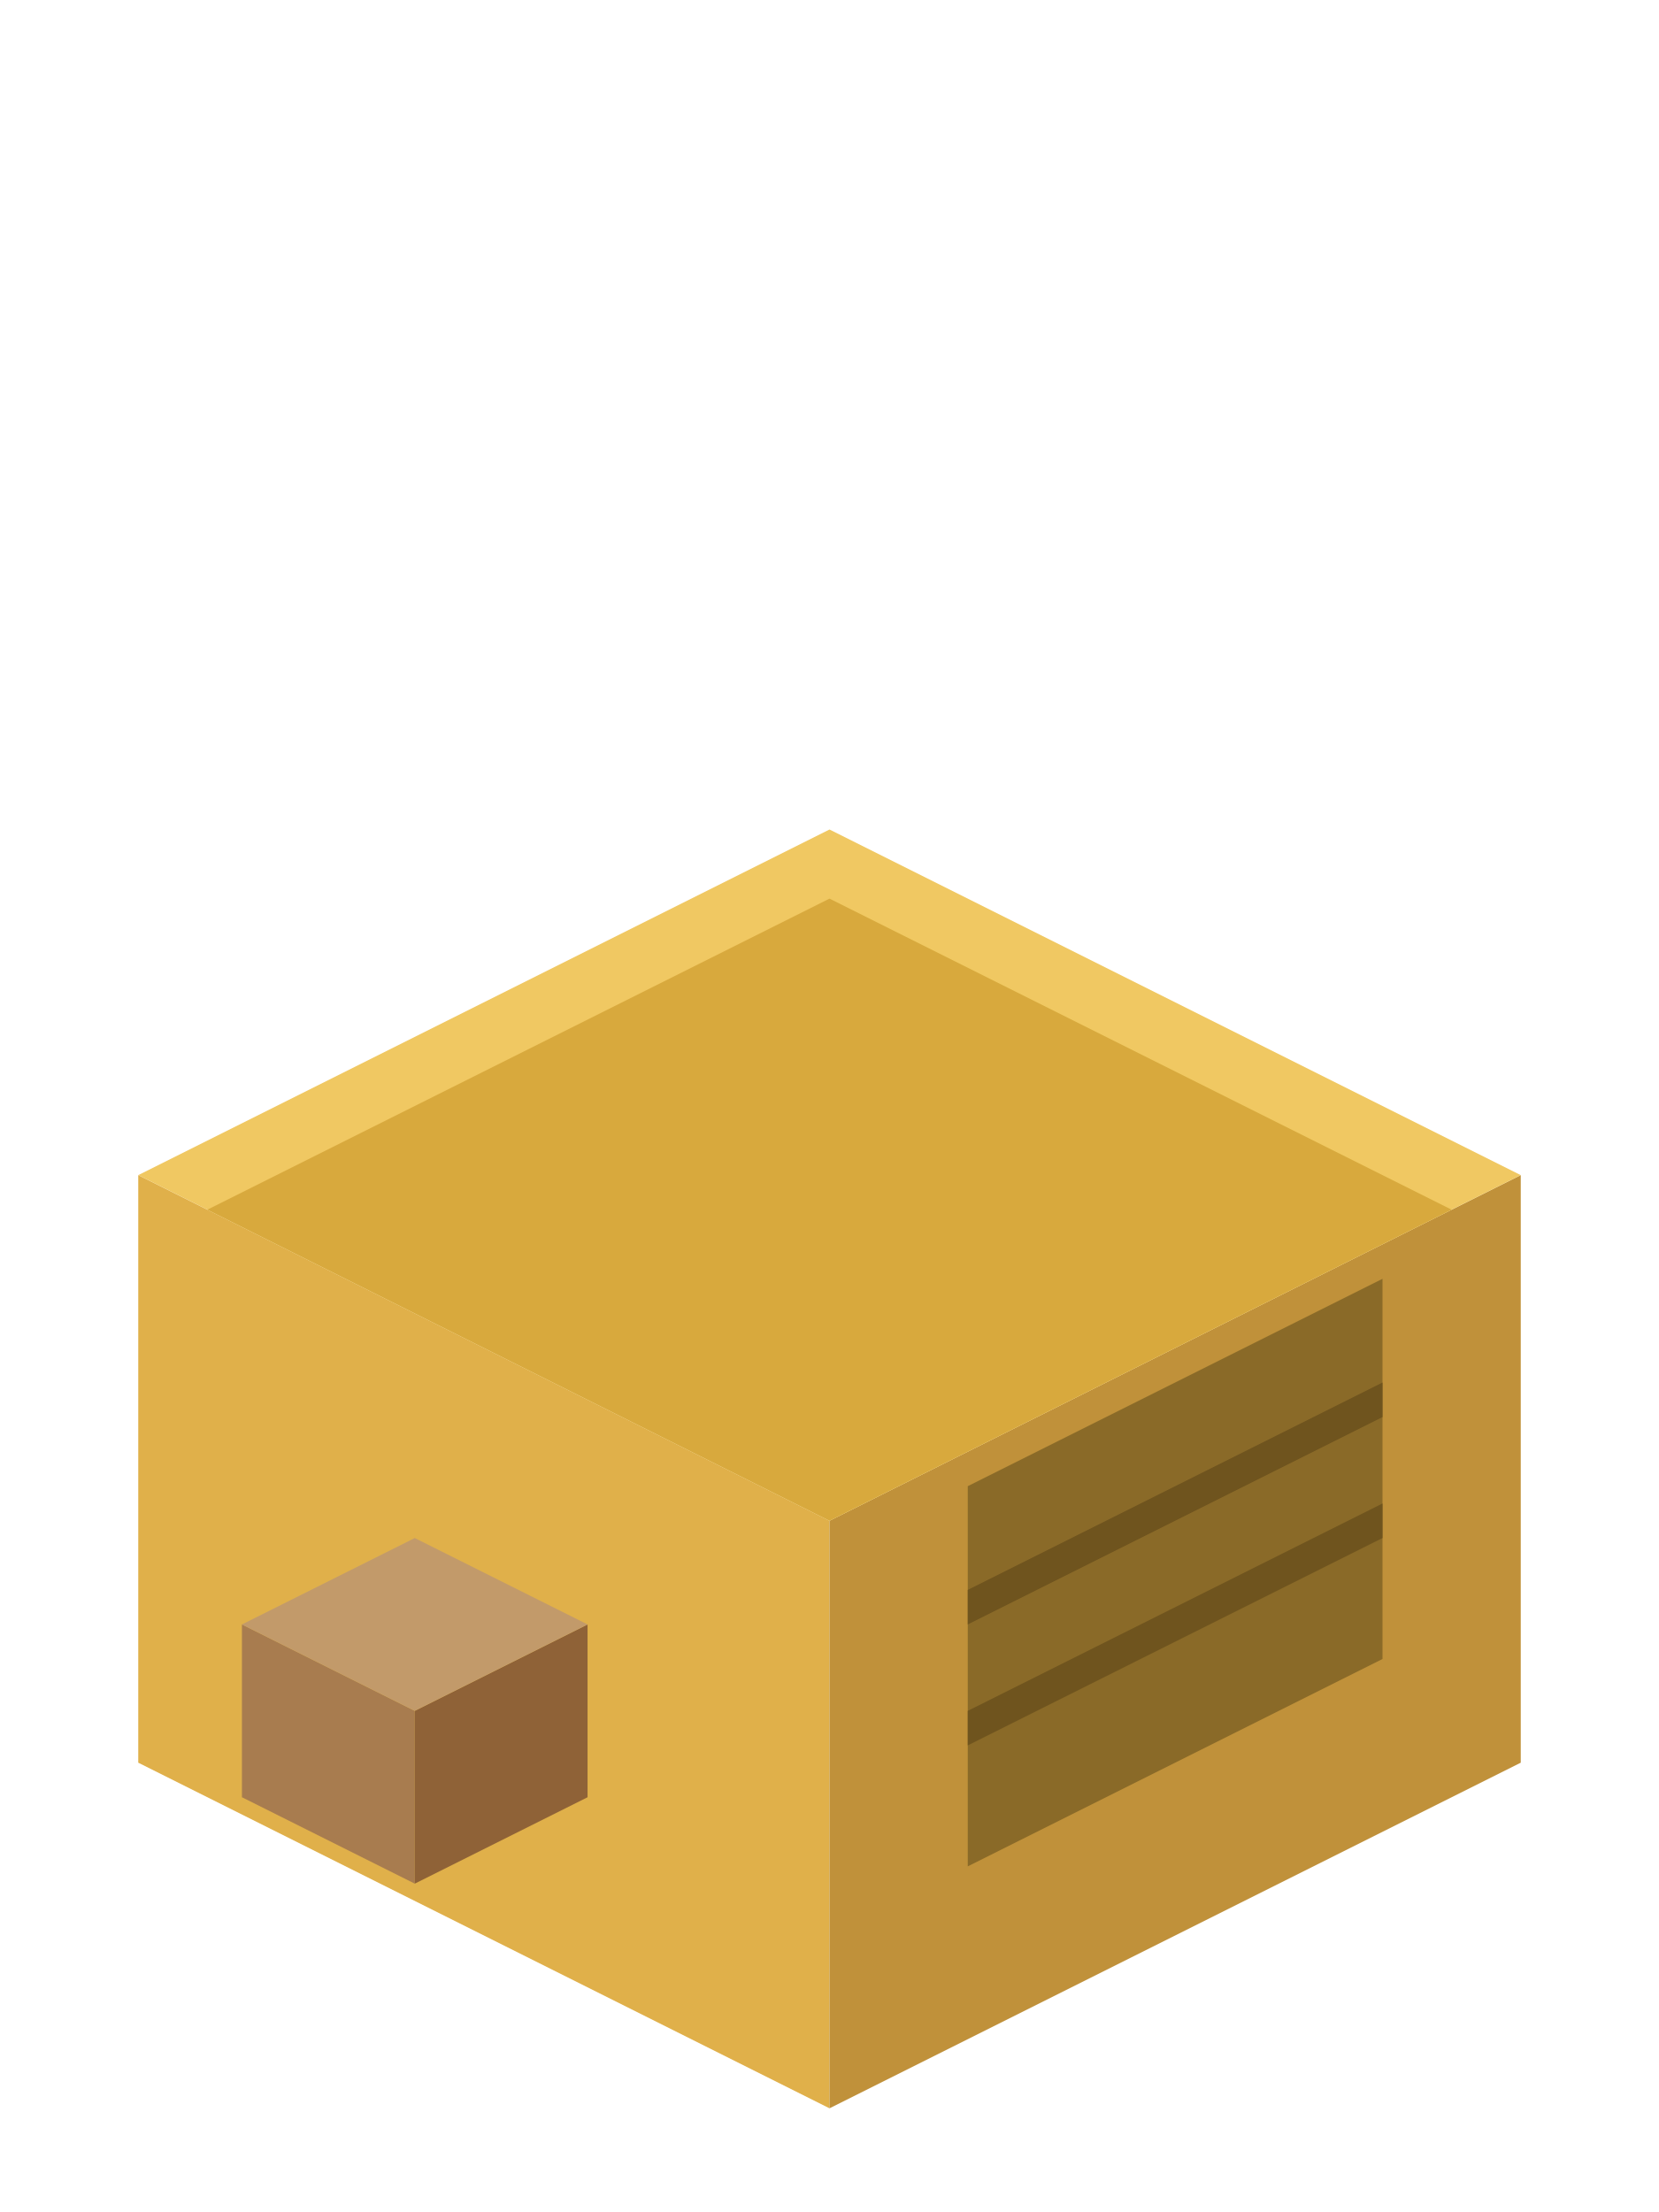
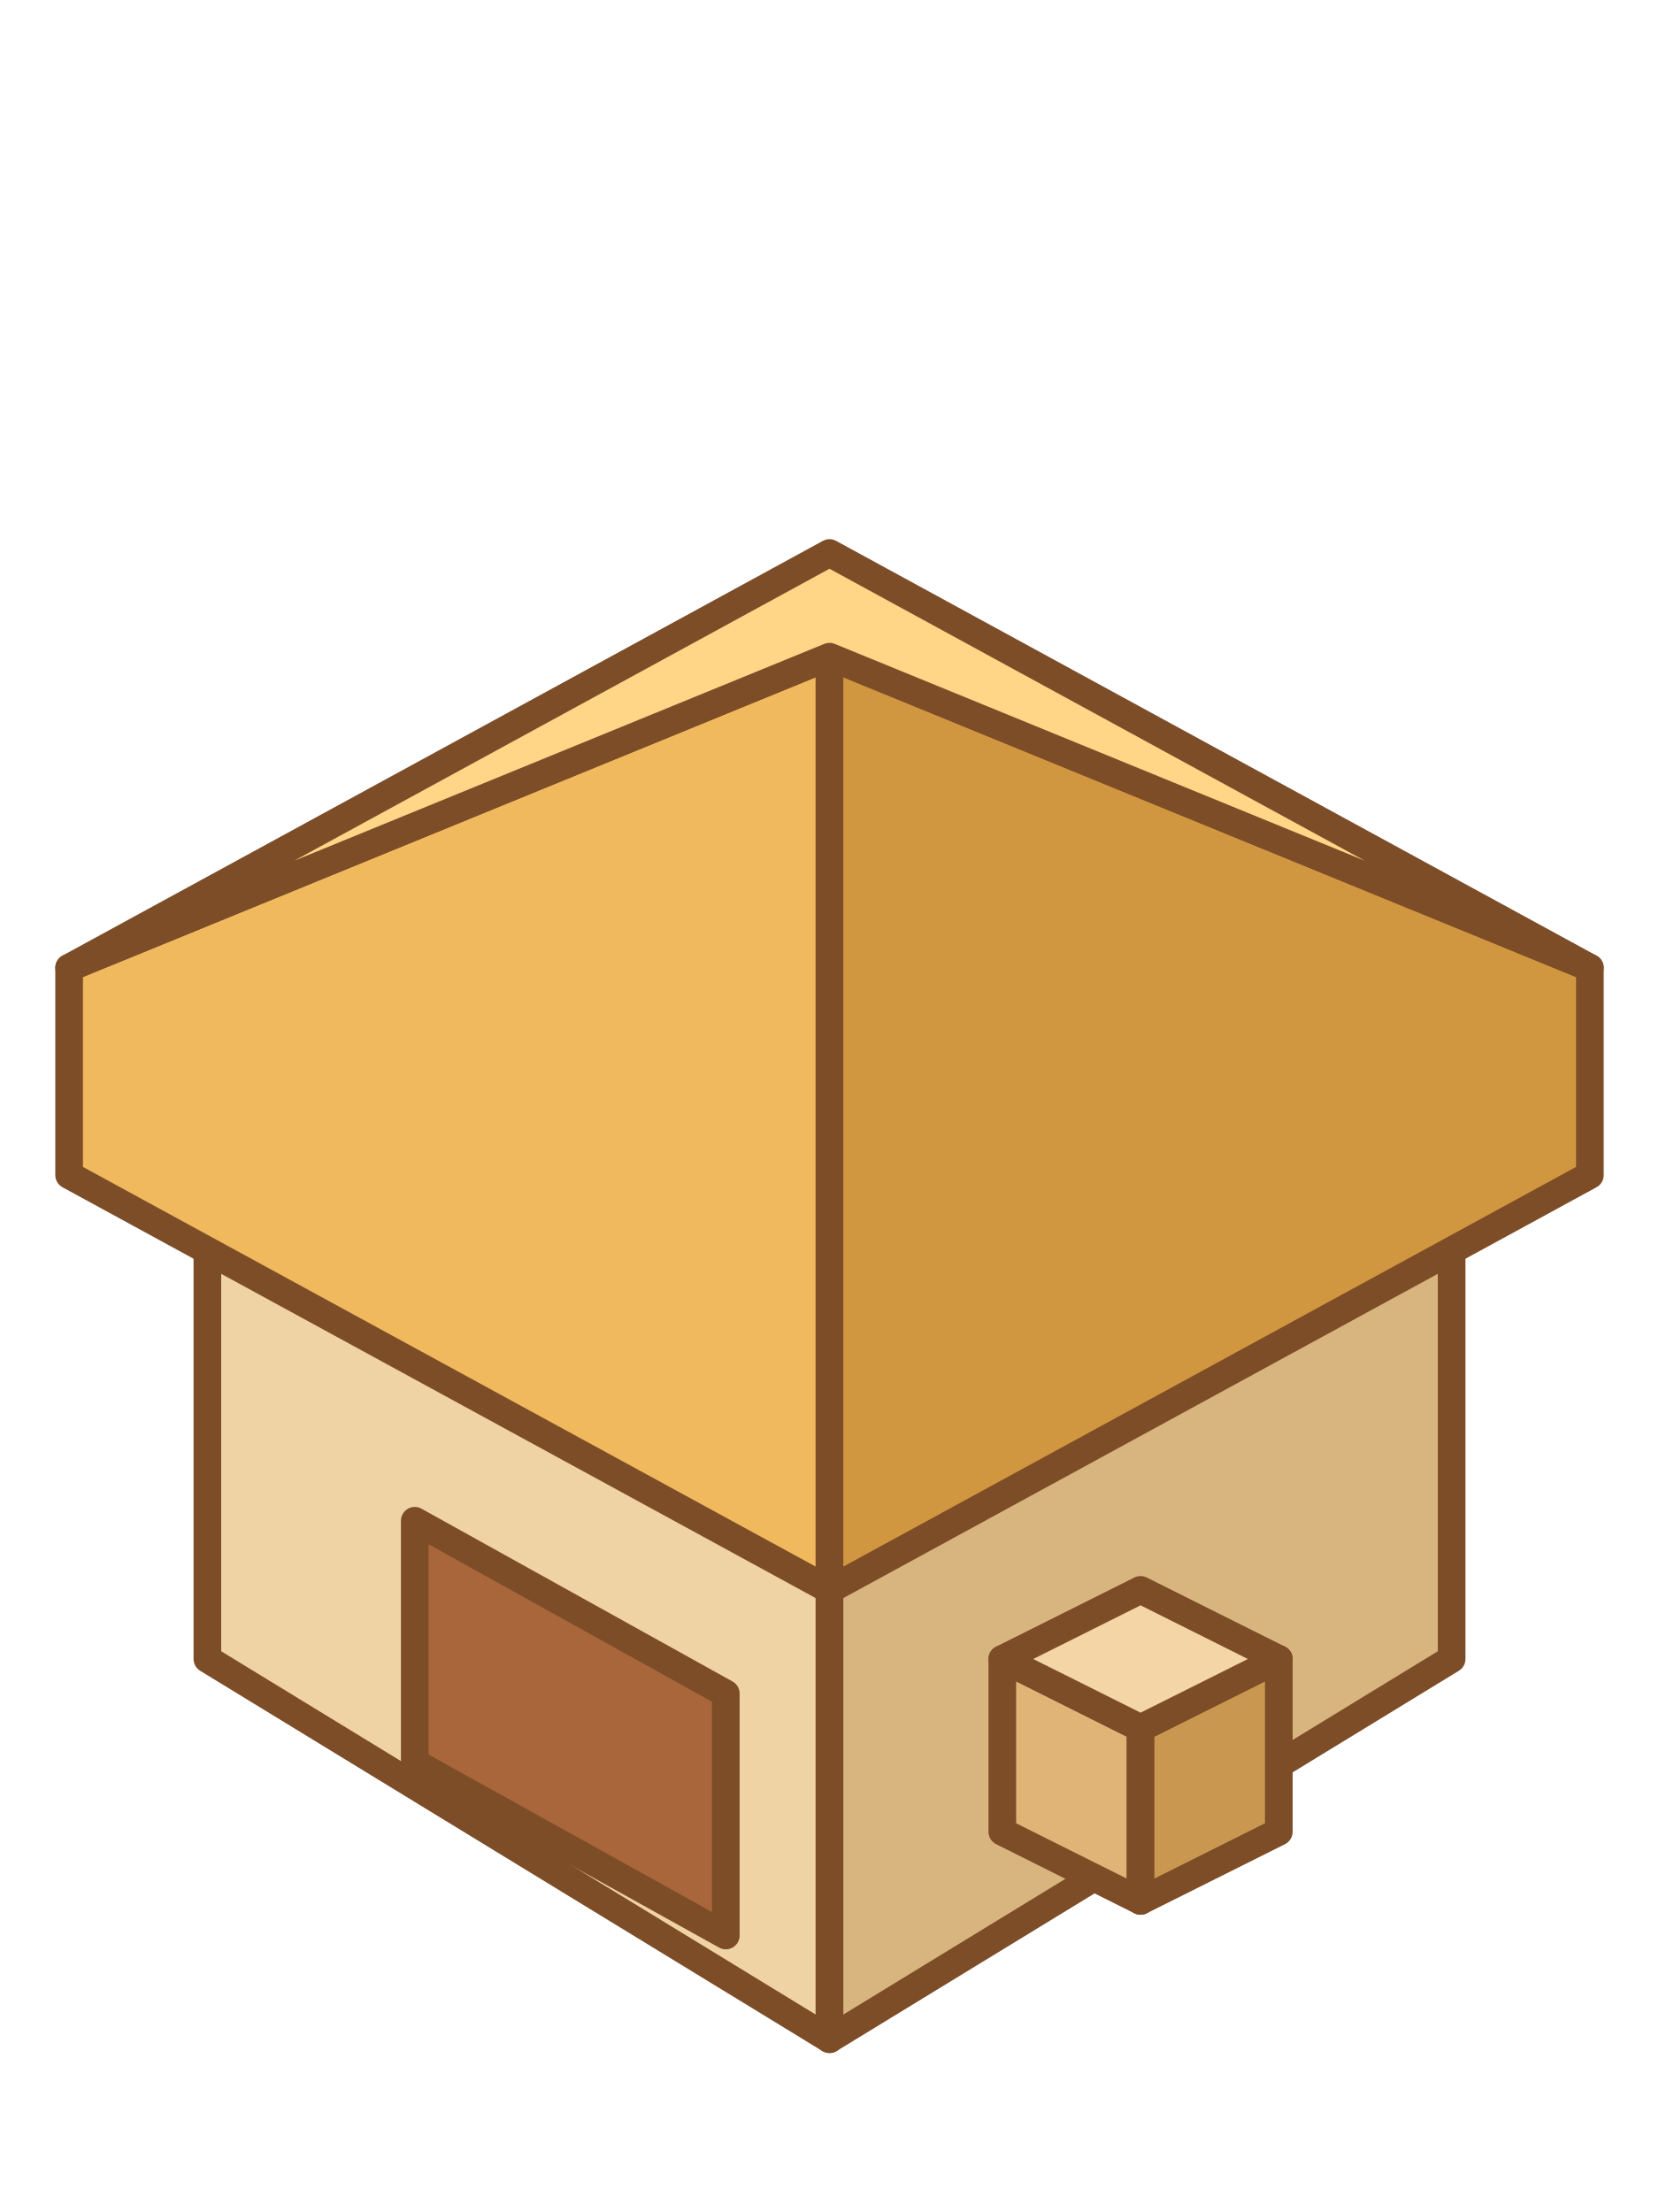
<svg xmlns="http://www.w3.org/2000/svg" viewBox="0 0 96 128">
-   <polygon points="8,102 48,122 48,88 8,68" fill="#e0b04a" />
-   <polygon points="48,122 88,102 88,68 48,88" fill="#c0913a" />
-   <polygon points="48,48 88,68 48,88 8,68" fill="#f0c862" />
-   <polygon points="48,52 84,70 48,88 12,70" fill="#d8a93d" />
-   <polygon points="56,86 80,74 80,96 56,108" fill="#8a6a28" />
-   <polygon points="56,92 80,80 80,82 56,94" fill="#6f541e" />
-   <polygon points="56,99 80,87 80,89 56,101" fill="#6f541e" />
-   <polygon points="14,104 24,109 24,99 14,94" fill="#a87c4f" />
-   <polygon points="24,109 34,104 34,94 24,99" fill="#8f6237" />
-   <polygon points="24,89 34,94 24,99 14,94" fill="#c29a6a" />
+   <g stroke="#7d4d28" stroke-width="1.6" stroke-linejoin="round">
+     <polygon points="12,70 48,92 48,118 12,96" fill="#f0d3a4" />
+     <polygon points="48,92 84,70 84,96 48,118" fill="#d8b57f" />
+     <polygon points="4,68 48,92 48,38 4,56" fill="#f0b95e" />
+     <polygon points="48,92 92,68 92,56 48,38" fill="#d19640" />
+     <polygon points="4,56 48,32 92,56 48,38" fill="#ffd587" />
+     <polygon points="24,88 42,98 42,112 24,102" fill="#a8663a" />
+     <polygon points="58,96 66,100 66,110 58,106" fill="#e0b477" />
+     <polygon points="66,100 74,96 74,106 66,110" fill="#c9974f" />
+     <polygon points="58,96 66,92 74,96 66,100" fill="#f3d5a6" />
+   </g>
</svg>
